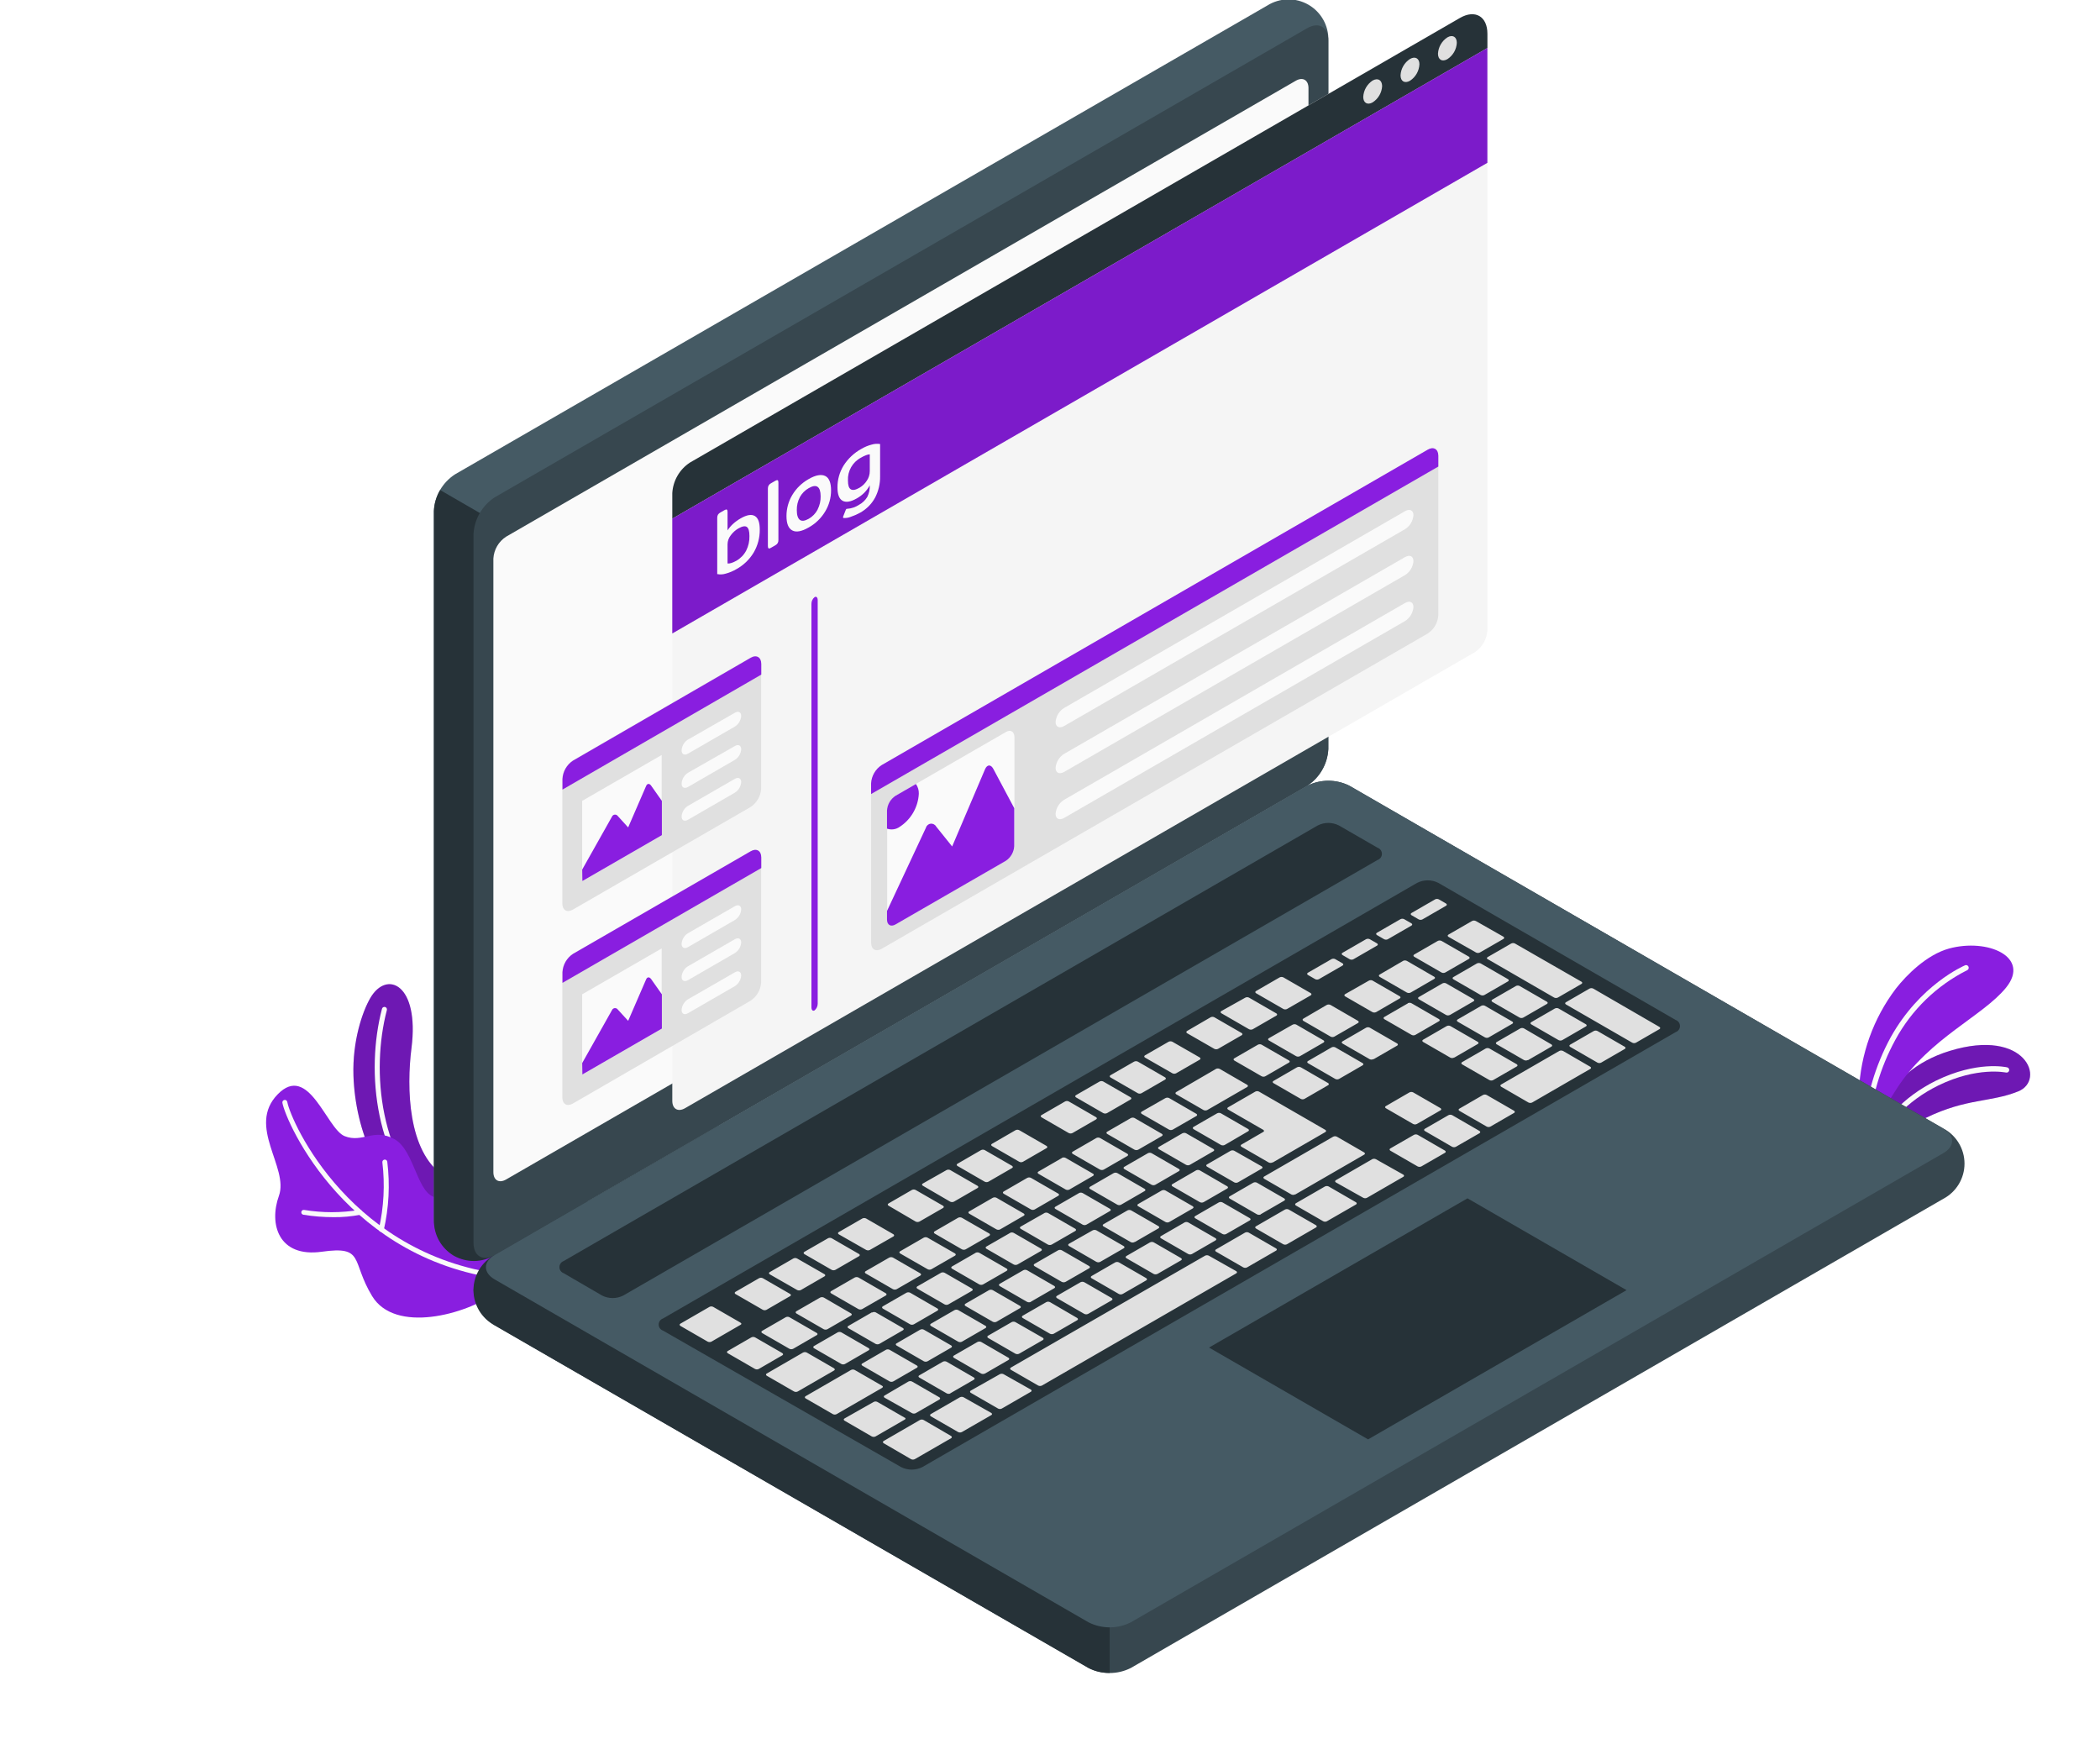
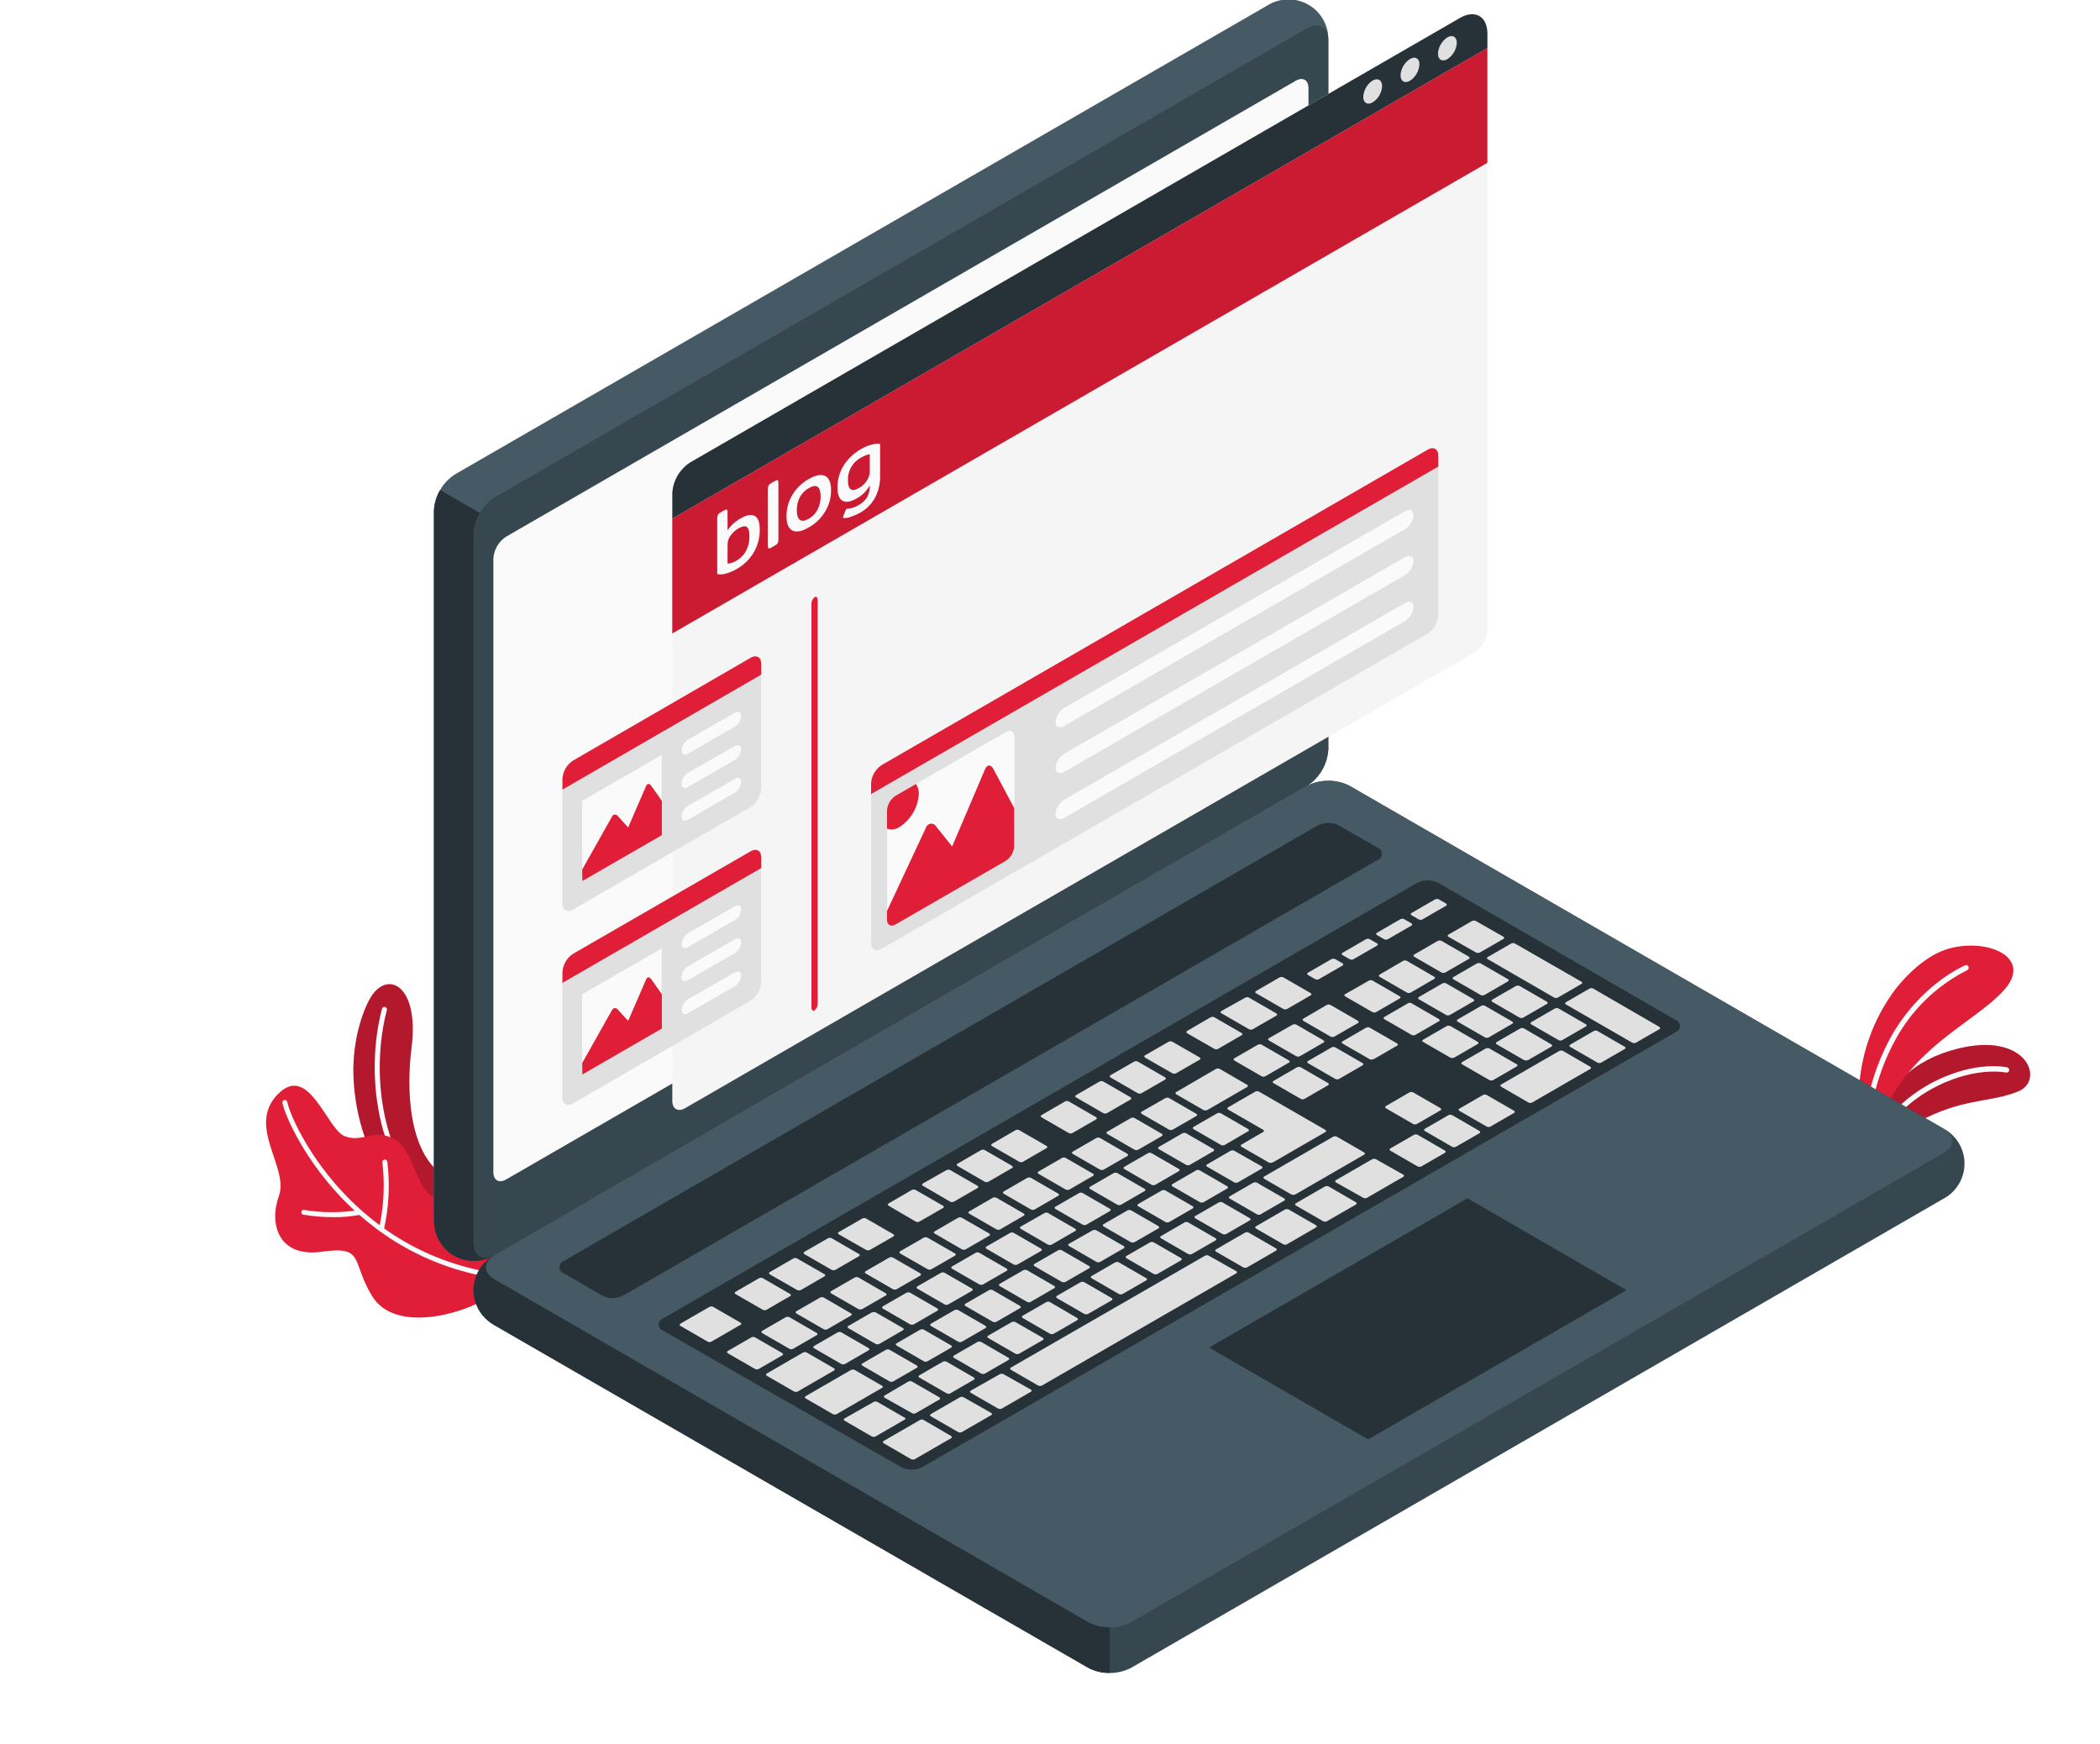
<svg xmlns="http://www.w3.org/2000/svg" viewBox="0 0 429.09 356.25">
  <g id="freepik--Plants--inject-2">
-     <path d="M419.5,309.58s1.05-5.28,9.57-9.36c8.29-4,13.07-3.07,18.76-5.36s1.6-13.05-14-8.27c-14.29,4.38-15.74,16.75-15.74,16.75Z" transform="translate(-35.45 -71.88)" style="fill:#891EE0" />
+     <path d="M419.5,309.58s1.05-5.28,9.57-9.36c8.29-4,13.07-3.07,18.76-5.36s1.6-13.05-14-8.27c-14.29,4.38-15.74,16.75-15.74,16.75Z" transform="translate(-35.45 -71.88)" style="fill:#E01E37" />
    <path d="M419.5,309.58s1.05-5.28,9.57-9.36c8.29-4,13.07-3.07,18.76-5.36s1.6-13.05-14-8.27c-14.29,4.38-15.74,16.75-15.74,16.75Z" transform="translate(-35.45 -71.88)" style="opacity:0.2" />
    <path d="M418,307.6a.51.51,0,0,1-.17,0,.55.55,0,0,1-.34-.7c2-5.72,7-11,13.52-14.22,8.36-4.09,14.31-2.79,14.56-2.73a.54.54,0,1,1-.24,1.06c-.06,0-5.85-1.26-13.84,2.65-6.25,3.06-11.1,8.14-13,13.6A.56.56,0,0,1,418,307.6Z" transform="translate(-35.45 -71.88)" style="fill:#fafafa" />
-     <path d="M418.27,303s1-3,4.85-8.87c6.64-10.18,17.47-14.63,22.21-20.45,5.1-6.28-3.72-10.16-11.65-8-4.54,1.26-8.68,5.4-10.85,8.19a37.36,37.36,0,0,0-7.55,21Z" transform="translate(-35.45 -71.88)" style="fill:#891EE0" />
+     <path d="M418.27,303s1-3,4.85-8.87c6.64-10.18,17.47-14.63,22.21-20.45,5.1-6.28-3.72-10.16-11.65-8-4.54,1.26-8.68,5.4-10.85,8.19a37.36,37.36,0,0,0-7.55,21Z" transform="translate(-35.45 -71.88)" style="fill:#E01E37" />
    <path d="M416.78,303.24h0a.55.55,0,0,1-.53-.56,46.17,46.17,0,0,1,5.51-18.85c6-10.77,14.9-14.6,15.28-14.76a.55.55,0,0,1,.42,1,34.18,34.18,0,0,0-14.75,14.28,44.93,44.93,0,0,0-5.37,18.35A.55.55,0,0,1,416.78,303.24Z" transform="translate(-35.45 -71.88)" style="fill:#fafafa" />
-     <path d="M126,312c-7.19-4.83-7.51-17.83-6.47-26,1.65-13-5-16-8.39-10.26-1.64,2.79-3.7,8.85-3.47,15.91.37,11.06,5.16,24.29,16.76,29.09Z" transform="translate(-35.45 -71.88)" style="fill:#891EE0" />
+     <path d="M126,312c-7.19-4.83-7.51-17.83-6.47-26,1.65-13-5-16-8.39-10.26-1.64,2.79-3.7,8.85-3.47,15.91.37,11.06,5.16,24.29,16.76,29.09Z" transform="translate(-35.45 -71.88)" style="fill:#E01E37" />
    <path d="M126,312c-7.19-4.83-7.51-17.83-6.47-26,1.65-13-5-16-8.39-10.26-1.64,2.79-3.7,8.85-3.47,15.91.37,11.06,5.16,24.29,16.76,29.09Z" transform="translate(-35.45 -71.88)" style="opacity:0.2" />
    <path d="M124.52,320a.49.49,0,0,1-.32-.12c-12.17-10.41-14.08-29-10.7-41.89a.5.5,0,1,1,1,.25c-3.3,12.59-1.47,30.75,10.38,40.88a.49.49,0,0,1,.05.7A.48.48,0,0,1,124.52,320Z" transform="translate(-35.45 -71.88)" style="fill:#fafafa" />
-     <path d="M136.81,336c-6.26,4.5-20.65,8.39-25.33.68-4.35-7.17-1.44-10.3-10.27-9.06S90.35,322,92.44,316.2s-6.61-14.19-.26-20.73,10,7.06,13.68,8.53,5.93-1.7,10.17.61,4.65,11.76,8.78,11.94c6.76.31,18.14.26,19,6.29S136.81,336,136.81,336Z" transform="translate(-35.45 -71.88)" style="fill:#891EE0" />
+     <path d="M136.81,336c-6.26,4.5-20.65,8.39-25.33.68-4.35-7.17-1.44-10.3-10.27-9.06S90.35,322,92.44,316.2s-6.61-14.19-.26-20.73,10,7.06,13.68,8.53,5.93-1.7,10.17.61,4.65,11.76,8.78,11.94c6.76.31,18.14.26,19,6.29S136.81,336,136.81,336Z" transform="translate(-35.45 -71.88)" style="fill:#E01E37" />
    <path d="M139.4,333.36h-.05c-32.75-3.42-45.42-32-46.2-36.16a.5.5,0,1,1,1-.18c.76,4.09,13.17,32,45.32,35.35a.5.5,0,0,1,.45.55A.51.51,0,0,1,139.4,333.36Z" transform="translate(-35.45 -71.88)" style="fill:#fafafa" />
    <path d="M103.59,320.56a38.35,38.35,0,0,1-6.17-.5.5.5,0,0,1-.4-.58.49.49,0,0,1,.58-.4,34.71,34.71,0,0,0,11.28,0,.51.51,0,0,1,.6.39.5.5,0,0,1-.39.59A26.85,26.85,0,0,1,103.59,320.56Z" transform="translate(-35.45 -71.88)" style="fill:#fafafa" />
    <path d="M113.36,323.55h-.11a.5.5,0,0,1-.38-.59,40,40,0,0,0,.71-13.58.5.5,0,0,1,1-.16,40.31,40.31,0,0,1-.72,14A.5.5,0,0,1,113.36,323.55Z" transform="translate(-35.45 -71.88)" style="fill:#fafafa" />
  </g>
  <g id="freepik--Device--inject-2">
    <path d="M132.2,335.47a9.29,9.29,0,0,0,4.33,7.19l121.33,70a9.57,9.57,0,0,0,8.66,0l166-95.85a8.13,8.13,0,0,0,0-14.38L311.2,232.43a9.57,9.57,0,0,0-8.66,0l-166,95.85A9.29,9.29,0,0,0,132.2,335.47Z" transform="translate(-35.45 -71.88)" style="fill:#37474f" />
    <path d="M182.26,301.88l-45.73,26.4a8.13,8.13,0,0,0,0,14.38l121.33,70a8.83,8.83,0,0,0,4.33,1V301.88Z" transform="translate(-35.45 -71.88)" style="fill:#263238" />
    <path d="M128.14,328.43a9.25,9.25,0,0,1-4.06-7.34V176.3a9.55,9.55,0,0,1,4.33-7.5L294.41,73a8.14,8.14,0,0,1,12.46,7.19V224.93a9.56,9.56,0,0,1-4.33,7.5l-166,95.85A9.27,9.27,0,0,1,128.14,328.43Z" transform="translate(-35.45 -71.88)" style="fill:#455a64" />
    <path d="M144.39,183l-19-11a8.83,8.83,0,0,0-1.26,4.26V321.09a8.14,8.14,0,0,0,12.45,7.19l18.93-10.93Z" transform="translate(-35.45 -71.88)" style="fill:#263238" />
    <path d="M132.2,181V325.78c0,2.76,1.94,3.88,4.33,2.5l166-95.85a9.56,9.56,0,0,0,4.33-7.5V80.15c0-2.76-1.94-3.88-4.33-2.5l-166,95.84A9.59,9.59,0,0,0,132.2,181Z" transform="translate(-35.45 -71.88)" style="fill:#37474f" />
    <path d="M136.53,333.28l121.33,70.05a9.57,9.57,0,0,0,8.66,0l166-95.85c2.4-1.38,2.4-3.62,0-5L311.2,232.43a9.57,9.57,0,0,0-8.66,0l-166,95.85C134.14,329.66,134.14,331.9,136.53,333.28Z" transform="translate(-35.45 -71.88)" style="fill:#455a64" />
    <path d="M138.86,181.53,300.21,88.38c1.43-.83,2.6-.16,2.6,1.5V215.21a5.76,5.76,0,0,1-2.6,4.5L138.86,312.86c-1.44.83-2.6.16-2.6-1.5V186A5.73,5.73,0,0,1,138.86,181.53Z" transform="translate(-35.45 -71.88)" style="fill:#fafafa" />
    <path d="M150.61,329.53l154.09-89a4.79,4.79,0,0,1,4.33,0l7.89,4.55a1.32,1.32,0,0,1,0,2.5L162.8,336.57a4.79,4.79,0,0,1-4.33,0L150.61,332A1.32,1.32,0,0,1,150.61,329.53Z" transform="translate(-35.45 -71.88)" style="fill:#263238" />
    <path d="M170.92,341.26l154.09-89a4.79,4.79,0,0,1,4.33,0l48.48,28a1.32,1.32,0,0,1,0,2.5L223.91,371.62a4.81,4.81,0,0,1-4.34,0l-48.64-27.88A1.31,1.31,0,0,1,170.92,341.26Z" transform="translate(-35.45 -71.88)" style="fill:#263238" />
    <path d="M309.05,292.32l4.83-2.79c.2-.12.19-.32,0-.44l-5.58-3.22a.84.84,0,0,0-.77,0l-4.82,2.79c-.21.11-.2.31,0,.44l5.58,3.22A.84.84,0,0,0,309.05,292.32Zm-9.52-11.07L294.71,284c-.21.12-.2.32,0,.45l5.58,3.22a.87.87,0,0,0,.77,0l4.83-2.79c.2-.12.19-.32,0-.44l-5.58-3.23A.87.87,0,0,0,299.53,281.25Zm-15.59,9L275.78,295c-.21.12-.19.32,0,.45l5.58,3.22a.87.87,0,0,0,.77,0l8.16-4.71c.2-.12.19-.32,0-.44l-5.58-3.23A.87.87,0,0,0,283.94,290.25Zm8.54-4.93-4.83,2.79c-.2.11-.19.31,0,.44l5.58,3.22a.84.84,0,0,0,.77,0l4.82-2.79c.21-.12.2-.32,0-.44l-5.58-3.22A.84.84,0,0,0,292.48,285.32Zm-18.93,10.93L268.73,299c-.21.12-.19.32,0,.45l5.58,3.22a.84.84,0,0,0,.77,0l4.83-2.78c.2-.12.19-.32,0-.44l-5.58-3.23A.87.87,0,0,0,273.55,296.25Zm-7.05,4.07-4.82,2.78c-.21.12-.2.32,0,.45l5.58,3.22a.87.87,0,0,0,.77,0l4.83-2.79c.2-.12.19-.32,0-.44l-5.58-3.23A.87.87,0,0,0,266.5,300.32Zm21.95,13.1,4.82-2.79c.2-.12.19-.32,0-.44L287.66,307a.84.84,0,0,0-.77,0l-4.82,2.79c-.21.11-.19.31,0,.44l5.58,3.22A.84.84,0,0,0,288.45,313.42Zm-7.06,4.07,4.83-2.79c.2-.12.19-.31,0-.44L280.61,311a.84.84,0,0,0-.77,0L275,313.81c-.21.11-.19.31,0,.44l5.58,3.22A.84.84,0,0,0,281.39,317.49Zm-7.05,4.07,4.83-2.79c.2-.11.19-.31,0-.44l-5.58-3.22a.84.84,0,0,0-.77,0L268,317.88c-.21.12-.2.32,0,.44l5.58,3.22A.84.84,0,0,0,274.34,321.56Zm-7,4.07,4.83-2.79c.2-.11.19-.31,0-.44l-5.58-3.22a.84.84,0,0,0-.77,0L260.92,322c-.21.12-.2.32,0,.44l5.58,3.22A.84.84,0,0,0,267.29,325.63ZM302,296.39l4.82-2.79c.21-.12.2-.31,0-.44l-5.58-3.22a.84.84,0,0,0-.77,0l-4.82,2.79c-.21.12-.2.31,0,.44l5.58,3.22A.84.84,0,0,0,302,296.39Zm-6.5,13,10.76-6.22c.2-.12.19-.32,0-.44l-13.55-7.82a.84.84,0,0,0-.77,0l-5.56,3.21c-.21.12-.2.32,0,.45l7.18,4.14c.22.13.23.33,0,.44l-4.45,2.58c-.2.11-.19.31,0,.44l5.58,3.22A.87.87,0,0,0,295.5,309.35Zm-36.05-5-4.82,2.79c-.21.11-.2.31,0,.44l5.58,3.22a.87.87,0,0,0,.77,0l4.83-2.79c.2-.12.19-.32,0-.44l-5.58-3.22A.84.84,0,0,0,259.45,304.39Zm-7,4.07-4.83,2.79c-.2.12-.19.31,0,.44l5.58,3.22a.84.84,0,0,0,.77,0l4.82-2.79c.21-.12.2-.32,0-.44l-5.58-3.22A.84.84,0,0,0,252.4,308.46Zm-35.24,45.65a.84.84,0,0,0,.77,0l4.83-2.79c.2-.12.19-.32,0-.44l-5.58-3.22a.84.84,0,0,0-.77,0l-4.82,2.79c-.21.12-.2.31,0,.44ZM196,341l-4.83,2.79c-.2.11-.19.31,0,.44l5.58,3.22a.87.87,0,0,0,.77,0l4.82-2.79c.21-.12.2-.32,0-.44l-5.58-3.22A.84.84,0,0,0,196,341Zm11.35,9.55a.84.84,0,0,0,.77,0l4.82-2.79c.21-.12.19-.31,0-.44l-5.57-3.22a.84.84,0,0,0-.77,0l-4.83,2.79c-.2.12-.19.31,0,.44Zm22.27,6,4.83-2.79c.2-.12.19-.32,0-.44l-5.58-3.23a.87.87,0,0,0-.77,0l-4.82,2.79c-.21.11-.2.31,0,.44l5.58,3.22A.84.84,0,0,0,229.61,356.59Zm-7.82,4.05a.84.84,0,0,0,.77,0l4.83-2.79c.2-.12.19-.32,0-.44l-5.58-3.22a.84.84,0,0,0-.77,0L216.19,357c-.21.11-.2.31,0,.44ZM203,337l-4.83,2.78c-.2.12-.19.32,0,.45l5.58,3.22a.87.87,0,0,0,.77,0l4.82-2.79c.21-.12.2-.32,0-.44L203.81,337A.87.87,0,0,0,203,337ZM238.3,316.6l-4.83,2.79c-.2.12-.19.32,0,.44l5.58,3.22a.84.84,0,0,0,.77,0l4.82-2.79c.21-.11.19-.31,0-.44l-5.57-3.22A.87.87,0,0,0,238.3,316.6Zm-28.21,16.29-4.82,2.78c-.21.12-.2.32,0,.45l5.58,3.22a.87.87,0,0,0,.77,0l4.83-2.78c.2-.12.19-.32,0-.45l-5.58-3.22A.87.87,0,0,0,210.09,332.89Zm35.26-20.36-4.83,2.79c-.2.12-.19.31,0,.44l5.58,3.22a.84.84,0,0,0,.77,0l4.82-2.79c.21-.12.2-.31,0-.44l-5.58-3.22A.84.84,0,0,0,245.35,312.53Zm-14.11,8.14-4.82,2.79c-.21.12-.19.32,0,.44l5.58,3.23a.87.87,0,0,0,.77,0l4.82-2.78c.21-.12.19-.32,0-.45L232,320.69A.87.87,0,0,0,231.24,320.67Zm-7.05,4.08-4.82,2.78c-.21.12-.19.32,0,.44L225,331.2a.85.85,0,0,0,.76,0l4.83-2.78c.2-.12.19-.32,0-.45L225,324.76A.84.84,0,0,0,224.19,324.75Zm-7.05,4.07-4.82,2.78c-.21.12-.19.32,0,.45l5.58,3.22a.87.87,0,0,0,.77,0l4.83-2.78c.2-.12.19-.32,0-.45l-5.58-3.22A.87.87,0,0,0,217.14,328.82Zm36.05,4.95L258,331c.21-.12.2-.32,0-.45l-5.58-3.22a.84.84,0,0,0-.77,0l-4.83,2.78c-.2.12-.19.32,0,.45l5.58,3.22A.87.87,0,0,0,253.19,333.77Zm61.93-61.52L310.29,275c-.2.11-.19.31,0,.44l5.58,3.22a.87.87,0,0,0,.77,0l4.82-2.79c.21-.12.2-.32,0-.44l-5.58-3.22A.84.84,0,0,0,315.12,272.25Zm-8.54,4.93L301.76,280c-.21.12-.2.32,0,.45l5.57,3.22a.84.84,0,0,0,.77,0l4.83-2.78c.2-.12.19-.32,0-.44l-5.58-3.23A.87.87,0,0,0,306.58,277.18Zm15.59-9L317.34,271c-.2.12-.19.32,0,.45l5.58,3.22a.87.87,0,0,0,.77,0l4.82-2.79c.21-.12.2-.32,0-.44l-5.58-3.23A.87.87,0,0,0,322.17,268.18Zm-36.5,37.64L290.5,303c.2-.12.19-.32,0-.44l-5.58-3.22a.84.84,0,0,0-.77,0l-4.83,2.78c-.2.12-.19.32,0,.45l5.58,3.22A.87.87,0,0,0,285.67,305.82ZM330,264.12a.87.87,0,0,0-.77,0l-4.82,2.78c-.21.12-.2.32,0,.45l5.58,3.22a.84.84,0,0,0,.77,0l4.83-2.78c.2-.12.19-.32,0-.45ZM260.24,329.7l4.82-2.78c.21-.12.2-.32,0-.45l-5.58-3.22a.87.87,0,0,0-.77,0L253.86,326c-.2.12-.19.32,0,.44l5.58,3.23A.87.87,0,0,0,260.24,329.7Zm86.47-49.92,4.83-2.79c.2-.12.19-.32,0-.44l-5.58-3.22a.84.84,0,0,0-.77,0l-4.83,2.79c-.2.11-.19.31,0,.44l5.58,3.22A.84.84,0,0,0,346.71,279.78Zm-15-.53,4.82-2.79c.21-.12.2-.32,0-.44l-5.58-3.22a.84.84,0,0,0-.77,0l-4.83,2.79c-.2.11-.19.31,0,.44l5.58,3.22A.84.84,0,0,0,331.69,279.25ZM338,268.72a.87.87,0,0,0-.77,0l-4.82,2.79c-.21.11-.2.31,0,.44l5.58,3.22a.87.87,0,0,0,.77,0l4.83-2.79c.2-.12.19-.32,0-.44Zm1.48-.85L353,275.69a.87.87,0,0,0,.77,0l4.83-2.79c.2-.12.19-.32,0-.44L345,264.65a.87.87,0,0,0-.77,0l-4.82,2.78C339.21,267.54,339.22,267.74,339.44,267.87Zm-16.35,9-4.83,2.79c-.2.11-.19.31,0,.44l5.58,3.22a.84.84,0,0,0,.77,0l4.82-2.79c.21-.12.2-.32,0-.44l-5.58-3.22A.84.84,0,0,0,323.09,276.85ZM270,307.49l-4.83,2.79c-.2.12-.19.31,0,.44l5.58,3.22a.84.84,0,0,0,.77,0l4.82-2.79c.21-.12.2-.31,0-.44l-5.58-3.22A.84.84,0,0,0,270,307.49Zm68.87-23.66a.84.84,0,0,0,.77,0l4.82-2.79c.21-.12.2-.31,0-.44l-5.58-3.22a.84.84,0,0,0-.77,0l-4.83,2.79c-.2.12-.19.31,0,.44Zm-61.82,19.59-4.83,2.79c-.2.11-.19.31,0,.44l5.58,3.22a.84.84,0,0,0,.77,0l4.82-2.79c.21-.12.2-.32,0-.44l-5.58-3.22A.84.84,0,0,0,277.07,303.42ZM224.21,350a.87.87,0,0,0,.77,0l4.83-2.79c.2-.12.19-.32,0-.44l-5.58-3.22a.84.84,0,0,0-.77,0l-4.82,2.79c-.21.11-.2.31,0,.44Zm-10.6-10-4.83,2.79c-.2.11-.19.31,0,.44l5.58,3.22a.87.87,0,0,0,.77,0l4.82-2.79c.21-.12.2-.32,0-.44l-5.58-3.22A.84.84,0,0,0,213.61,340.06ZM232,346l4.83-2.79c.2-.12.19-.32,0-.44l-5.58-3.22a.84.84,0,0,0-.77,0l-4.82,2.78c-.21.12-.19.32,0,.45l5.58,3.22A.85.85,0,0,0,232,346Zm7.06-4.07,4.82-2.79c.21-.12.19-.32,0-.45l-5.58-3.22a.87.87,0,0,0-.77,0l-4.82,2.78c-.2.12-.19.32,0,.45l5.58,3.22A.87.87,0,0,0,239.09,341.92Zm7-4.08,4.82-2.78c.21-.12.19-.32,0-.45l-5.57-3.22a.87.87,0,0,0-.77,0l-4.83,2.78c-.2.12-.19.32,0,.45l5.58,3.22A.87.87,0,0,0,246.14,337.84ZM220.66,336l-4.83,2.78c-.2.12-.19.32,0,.45l5.58,3.22a.87.87,0,0,0,.77,0l4.82-2.79c.21-.12.2-.32,0-.44L221.43,336A.87.87,0,0,0,220.66,336Zm7.05-4.07-4.83,2.78c-.2.12-.19.32,0,.45l5.58,3.22a.84.84,0,0,0,.77,0l4.83-2.78c.2-.12.19-.32,0-.45l-5.58-3.22A.87.87,0,0,0,227.71,331.92Zm28.21-16.29-4.83,2.79c-.21.12-.19.32,0,.44l5.58,3.22a.84.84,0,0,0,.77,0l4.82-2.79c.21-.11.19-.31,0-.44l-5.58-3.22A.85.85,0,0,0,255.92,315.63Zm-7.06,4.08L244,322.49c-.21.12-.19.32,0,.44l5.57,3.23a.87.87,0,0,0,.77,0l4.83-2.78c.2-.12.19-.32,0-.45l-5.58-3.22A.84.84,0,0,0,248.86,319.71ZM263,311.56l-4.83,2.79c-.2.12-.19.32,0,.44l5.58,3.22a.84.84,0,0,0,.77,0l4.82-2.79c.21-.11.19-.31,0-.44l-5.57-3.22A.84.84,0,0,0,263,311.56Zm-28.21,16.29-4.82,2.78c-.21.12-.2.32,0,.45l5.58,3.22a.87.87,0,0,0,.77,0l4.83-2.78c.2-.12.19-.32,0-.45l-5.58-3.22A.87.87,0,0,0,234.76,327.85Zm7.05-4.07L237,326.56c-.21.12-.2.32,0,.45l5.58,3.22a.87.87,0,0,0,.77,0l4.83-2.78c.2-.12.19-.32,0-.45l-5.58-3.22A.84.84,0,0,0,241.81,323.78Zm-5.15,28.74,4.83-2.79c.2-.12.19-.32,0-.44l-5.58-3.23a.87.87,0,0,0-.77,0l-4.82,2.78c-.21.12-.19.32,0,.45l5.57,3.22A.87.87,0,0,0,236.66,352.52Zm-41.37-4.18-5.58-3.22a.84.84,0,0,0-.77,0l-4.83,2.79c-.2.11-.19.31,0,.44l5.58,3.22a.84.84,0,0,0,.77,0l4.82-2.79C195.52,348.66,195.5,348.46,195.29,348.34Zm10.56,3.1-5.58-3.22a.84.84,0,0,0-.77,0l-7.42,4.29c-.2.12-.19.31,0,.44l5.58,3.22a.84.84,0,0,0,.77,0l7.42-4.29C206.09,351.76,206.07,351.57,205.85,351.44Zm-19.12-9.33-5.58-3.22a.84.84,0,0,0-.77,0l-5.94,3.43c-.21.12-.19.32,0,.45l5.58,3.22a.87.87,0,0,0,.77,0l5.93-3.43C187,342.44,187,342.24,186.73,342.11Zm4.55-2.63a.84.84,0,0,0,.77,0l4.82-2.79c.21-.12.2-.31,0-.44l-5.58-3.22a.84.84,0,0,0-.77,0l-4.83,2.79c-.2.12-.19.31,0,.44ZM215.68,355l-5.58-3.22a.84.84,0,0,0-.77,0l-9.28,5.36c-.2.12-.19.32,0,.44l5.58,3.22a.84.84,0,0,0,.77,0l9.28-5.36C215.91,355.29,215.9,355.1,215.68,355Zm4.63,6.53-5.58-3.22a.84.84,0,0,0-.77,0L208,361.69c-.2.12-.19.32,0,.44l5.58,3.23a.87.87,0,0,0,.77,0l5.94-3.43C220.54,361.82,220.53,361.63,220.31,361.5Zm23.4-52.29a.82.82,0,0,0,.76,0l4.83-2.79c.2-.11.19-.31,0-.44l-5.58-3.22a.84.84,0,0,0-.77,0l-4.82,2.79c-.21.12-.19.32,0,.44Zm-14.11,8.15a.87.87,0,0,0,.77,0l4.83-2.79c.2-.11.19-.31,0-.44l-5.58-3.22a.87.87,0,0,0-.77,0L224,313.69c-.21.12-.2.32,0,.44Zm-31.27,18.05a.87.87,0,0,0,.77,0l4.82-2.79c.21-.12.2-.32,0-.44L198.32,329a.84.84,0,0,0-.77,0l-4.83,2.79c-.2.11-.19.31,0,.44Zm38.32-22.13a.84.84,0,0,0,.77,0l4.83-2.79c.2-.11.19-.31,0-.44l-5.58-3.22a.84.84,0,0,0-.77,0l-4.82,2.79c-.21.12-.19.32,0,.44Zm-14.1,8.15a.87.87,0,0,0,.77,0l4.83-2.78c.2-.12.19-.32,0-.45L222.54,315a.84.84,0,0,0-.77,0L217,317.76c-.21.12-.2.32,0,.45ZM224.18,362a.84.84,0,0,0-.77,0L216,366.29c-.2.12-.19.32,0,.45L221.6,370a.87.87,0,0,0,.77,0l7.42-4.28c.2-.12.19-.32,0-.45Zm-11.75-34.75a.84.84,0,0,0,.77,0L218,324.5c.2-.12.19-.32,0-.45l-5.58-3.22a.87.87,0,0,0-.77,0l-4.82,2.78c-.21.12-.2.32,0,.45Zm-7.05,4.07a.87.87,0,0,0,.77,0l4.83-2.79c.2-.12.19-.32,0-.44l-5.58-3.22a.84.84,0,0,0-.77,0l-4.83,2.78c-.2.12-.19.32,0,.45ZM354.82,286.6a.87.87,0,0,0-.77,0l-11.88,6.86c-.2.12-.19.32,0,.44l5.58,3.23a.87.87,0,0,0,.77,0l11.87-6.86c.21-.11.2-.31,0-.44Zm-15.59,9a.84.84,0,0,0-.77,0l-4.82,2.79c-.21.12-.2.32,0,.44l5.58,3.22a.84.84,0,0,0,.77,0l4.83-2.79c.2-.11.19-.31,0-.44Zm-95.51,52.84,4.82-2.78c.2-.12.19-.32,0-.45L242.93,342a.87.87,0,0,0-.77,0l-4.82,2.78c-.21.12-.19.32,0,.45l5.58,3.22A.84.84,0,0,0,243.72,348.44Zm81.41-44.7a.84.84,0,0,0-.77,0l-4.83,2.78c-.2.12-.19.32,0,.45l5.58,3.22a.87.87,0,0,0,.77,0l4.82-2.78c.21-.12.2-.32,0-.45Zm36.74-21.21a.84.84,0,0,0-.77,0l-4.83,2.79c-.2.12-.19.32,0,.44l5.58,3.22a.84.84,0,0,0,.77,0l4.82-2.79c.21-.11.2-.31,0-.44Zm12.63-.85L361,273.86a.84.84,0,0,0-.77,0l-4.82,2.79c-.21.11-.2.31,0,.44l13.55,7.82a.84.84,0,0,0,.77,0l4.83-2.79C374.73,282,374.72,281.81,374.5,281.68ZM298.78,319a.87.87,0,0,0-.77,0l-5.94,3.43c-.2.11-.19.31,0,.44l5.58,3.22a.84.84,0,0,0,.77,0l5.93-3.43c.21-.12.2-.32,0-.45Zm17.81-10.28a.87.87,0,0,0-.77,0l-7.42,4.29c-.2.12-.19.32,0,.44L314,316.6a.84.84,0,0,0,.77,0l7.42-4.29c.2-.11.19-.31,0-.44Zm-34.14,19.71a.84.84,0,0,0-.77,0L242,351.29c-.21.12-.19.32,0,.45l5.58,3.22a.87.87,0,0,0,.77,0l39.7-22.92c.21-.12.2-.32,0-.45Zm-41.94,24.21a.87.87,0,0,0-.77,0L233.8,356c-.2.12-.19.31,0,.44l5.58,3.22a.84.84,0,0,0,.77,0l5.94-3.43c.2-.12.19-.32,0-.44Zm50.1-28.92a.84.84,0,0,0-.77,0l-5.93,3.43c-.21.12-.2.32,0,.45l5.58,3.22a.87.87,0,0,0,.77,0l5.94-3.43c.2-.12.19-.31,0-.44Zm-58.26,33.64a.84.84,0,0,0-.77,0l-5.94,3.43c-.21.12-.19.32,0,.45l5.58,3.22a.87.87,0,0,0,.77,0L238,361c.21-.12.2-.31,0-.44Zm74.59-43.07a.87.87,0,0,0-.77,0l-5.94,3.43c-.2.12-.19.32,0,.45l5.58,3.22a.84.84,0,0,0,.77,0l5.94-3.42c.2-.12.19-.32,0-.45Zm25.24-14.57a.87.87,0,0,0-.77,0l-4.83,2.79c-.2.12-.19.32,0,.44l5.58,3.23a.87.87,0,0,0,.77,0l4.83-2.78c.2-.12.19-.32,0-.45Zm15.45-11.22,4.82-2.79c.21-.12.2-.31,0-.44L346.85,282a.84.84,0,0,0-.77,0l-4.83,2.79c-.2.12-.19.32,0,.44l5.58,3.22A.84.84,0,0,0,347.63,288.45Zm-31.53-.2,4.83-2.79c.2-.12.19-.32,0-.44l-5.58-3.22a.84.84,0,0,0-.77,0l-4.82,2.79c-.21.11-.2.31,0,.44l5.58,3.22A.87.87,0,0,0,316.1,288.25Zm-16,27.63,14.1-8.15c.2-.11.19-.31,0-.44l-5.58-3.22a.84.84,0,0,0-.77,0l-14.1,8.14c-.21.12-.19.32,0,.45l5.58,3.22A.87.87,0,0,0,300.13,315.88Zm39.68-23.38a.84.84,0,0,0,.77,0l4.82-2.78c.21-.12.19-.32,0-.45l-5.58-3.22a.87.87,0,0,0-.77,0l-4.83,2.79c-.2.12-.19.32,0,.44Zm-7.2-4.58,4.82-2.79c.21-.11.2-.31,0-.44l-5.58-3.22a.84.84,0,0,0-.77,0l-4.83,2.79c-.2.12-.19.32,0,.44l5.58,3.22A.84.84,0,0,0,332.61,287.92Zm-39.54,32,4.83-2.79c.2-.12.19-.32,0-.44l-5.58-3.22a.84.84,0,0,0-.77,0l-4.82,2.79c-.21.11-.19.31,0,.44l5.57,3.22A.87.87,0,0,0,293.07,320Zm31.15-18.45a.84.84,0,0,0,.77,0l4.83-2.79c.2-.11.19-.31,0-.44l-5.58-3.22a.84.84,0,0,0-.77,0l-4.82,2.79c-.21.12-.2.32,0,.44Zm-66.4,38.8,4.82-2.78c.21-.12.19-.32,0-.45L257,333.85a.87.87,0,0,0-.77,0l-4.83,2.79c-.2.12-.19.32,0,.45l5.58,3.22A.87.87,0,0,0,257.82,340.3Zm7.05-4.07,4.82-2.78c.21-.12.2-.32,0-.45l-5.58-3.22a.87.87,0,0,0-.77,0l-4.83,2.79c-.2.12-.19.32,0,.44l5.58,3.22A.84.84,0,0,0,264.87,336.23Zm-14.1,8.14,4.82-2.78c.21-.12.19-.32,0-.45L250,337.92a.84.84,0,0,0-.77,0l-4.83,2.78c-.2.12-.19.32,0,.45l5.58,3.22A.87.87,0,0,0,250.77,344.37ZM279,328.09l4.83-2.79c.2-.12.19-.31,0-.44l-5.58-3.22a.84.84,0,0,0-.77,0l-4.82,2.79c-.21.12-.2.31,0,.44l5.58,3.22A.84.84,0,0,0,279,328.09Zm-7.05,4.07,4.83-2.79c.2-.11.19-.31,0-.44l-5.58-3.22a.84.84,0,0,0-.77,0l-4.83,2.79c-.2.12-.19.32,0,.44l5.58,3.22A.84.84,0,0,0,271.92,332.16ZM286,324l4.83-2.79c.2-.12.19-.31,0-.44l-5.58-3.22a.84.84,0,0,0-.77,0l-4.82,2.79c-.21.12-.19.31,0,.44l5.58,3.22A.84.84,0,0,0,286,324Zm32.26-60.23a.84.84,0,0,0,.77,0l4.83-2.79c.2-.12.19-.31,0-.44l-1.49-.86a.84.84,0,0,0-.77,0l-4.82,2.78c-.2.12-.19.32,0,.45Zm-34.69,22.4a.87.87,0,0,0,.77,0l4.82-2.78c.21-.12.2-.32,0-.45l-5.58-3.22a.84.84,0,0,0-.77,0L278,282.52c-.2.12-.19.32,0,.45Zm14.1-8.15a.84.84,0,0,0,.77,0l4.83-2.78c.2-.12.19-.32,0-.45l-5.58-3.22a.87.87,0,0,0-.77,0l-4.83,2.79c-.2.12-.19.32,0,.44ZM275,291.16a.84.84,0,0,0,.77,0l4.82-2.78c.21-.12.2-.32,0-.45L275,284.72a.87.87,0,0,0-.77,0l-4.83,2.78c-.2.12-.19.32,0,.45Zm15.66-9a.87.87,0,0,0,.77,0l4.82-2.78c.21-.12.2-.32,0-.45l-5.58-3.22a.84.84,0,0,0-.77,0L285,278.45c-.2.12-.19.32,0,.44ZM260.88,299.3a.87.87,0,0,0,.77,0l4.82-2.79c.2-.12.19-.32,0-.44l-5.58-3.22a.84.84,0,0,0-.77,0l-4.82,2.78c-.21.12-.19.32,0,.45Zm7.05-4.07a.84.84,0,0,0,.77,0l4.82-2.78c.21-.12.19-.32,0-.45l-5.57-3.22a.87.87,0,0,0-.77,0l-4.83,2.78c-.2.12-.19.32,0,.45Zm36.25-23.3a.84.84,0,0,0,.77,0l4.82-2.78c.21-.12.2-.32,0-.45l-1.49-.86a.87.87,0,0,0-.77,0l-4.82,2.78c-.21.12-.2.32,0,.45Zm21.15-12.21a.84.84,0,0,0,.77,0l4.83-2.79c.2-.12.19-.32,0-.44l-1.48-.86a.87.87,0,0,0-.77,0l-4.83,2.79c-.2.12-.19.32,0,.44Zm11.72,6.77a.87.87,0,0,0,.77,0l4.83-2.78c.2-.12.19-.32,0-.45L337,260.05a.87.87,0,0,0-.77,0l-4.82,2.78c-.21.12-.2.32,0,.45Zm17.63,17.89,4.82-2.79c.21-.12.2-.31,0-.44l-5.58-3.22a.84.84,0,0,0-.77,0l-4.83,2.79c-.2.12-.19.31,0,.44l5.58,3.22A.84.84,0,0,0,354.68,284.38Zm-43.45-16.52a.84.84,0,0,0,.77,0l4.83-2.79c.2-.11.19-.31,0-.44l-1.49-.86a.87.87,0,0,0-.77,0l-4.82,2.78c-.21.12-.19.32,0,.45Zm-57.41,35.51a.87.87,0,0,0,.77,0l4.83-2.79c.2-.12.19-.32,0-.44l-5.58-3.22a.84.84,0,0,0-.77,0l-4.82,2.79c-.21.11-.19.31,0,.44Z" transform="translate(-35.45 -71.88)" style="fill:#e0e0e0" />
    <polygon points="247.04 275.32 299.85 244.83 332.35 263.59 279.54 294.08 247.04 275.32" style="fill:#263238" />
  </g>
  <g id="freepik--Screen--inject-2">
    <path d="M176.42,166.39,333.77,75.54c3.08-1.78,5.6-.32,5.6,3.23V200.65a5.79,5.79,0,0,1-2.6,4.5L175.42,298.3c-1.43.82-2.6.15-2.6-1.5V172.62A8,8,0,0,1,176.42,166.39Z" transform="translate(-35.45 -71.88)" style="fill:#f5f5f5" />
    <path d="M339.37,81.69V78.77c0-3.55-2.52-5-5.6-3.23L176.42,166.39a8,8,0,0,0-3.6,6.23v5.23Z" transform="translate(-35.45 -71.88)" style="fill:#263238" />
    <path d="M315.9,88.34A4.29,4.29,0,0,0,314,91.68c0,1.23.87,1.73,1.93,1.11a4.22,4.22,0,0,0,1.93-3.33C317.83,88.23,317,87.73,315.9,88.34Z" transform="translate(-35.45 -71.88)" style="fill:#e0e0e0" />
    <path d="M323.55,83.93a4.24,4.24,0,0,0-1.93,3.34c0,1.23.86,1.72,1.93,1.11A4.27,4.27,0,0,0,325.48,85C325.48,83.81,324.61,83.31,323.55,83.93Z" transform="translate(-35.45 -71.88)" style="fill:#e0e0e0" />
    <path d="M331.2,79.51a4.26,4.26,0,0,0-1.93,3.34c0,1.23.86,1.73,1.93,1.11a4.24,4.24,0,0,0,1.92-3.33C333.12,79.4,332.26,78.9,331.2,79.51Z" transform="translate(-35.45 -71.88)" style="fill:#e0e0e0" />
-     <polygon points="137.37 105.97 137.37 129.42 303.91 33.27 303.91 9.81 137.37 105.97" style="fill:#891EE0" />
+     <polygon points="137.37 105.97 137.37 129.42 303.91 33.27 303.91 9.81 137.37 105.97" style="fill:#E01E37" />
    <polygon points="137.37 105.97 137.37 129.42 303.91 33.27 303.91 9.81 137.37 105.97" style="opacity:0.1" />
    <path d="M183.73,189.08a3.51,3.51,0,0,1-1.73.09V177.68a1.36,1.36,0,0,1,.14-.63,1.31,1.31,0,0,1,.48-.45l.86-.49c.22-.13.38-.17.48-.11s.15.21.15.46v3.78a6.66,6.66,0,0,1,1.14-1.34,8.51,8.51,0,0,1,1.52-1.1c1.26-.73,2.23-.9,2.92-.49s1,1.34,1,2.78a9.09,9.09,0,0,1-1.2,4.61,9.43,9.43,0,0,1-3.55,3.45A8.69,8.69,0,0,1,183.73,189.08Zm4.18-4.69a6.23,6.23,0,0,0,.67-3c0-1-.18-1.6-.53-1.85s-.94-.15-1.77.33a5,5,0,0,0-1.51,1.37,3,3,0,0,0-.66,1.82V187a1.69,1.69,0,0,0,.78-.1,5.51,5.51,0,0,0,1-.44A5.18,5.18,0,0,0,187.91,184.39Z" transform="translate(-35.45 -71.88)" style="fill:#fafafa" />
    <path d="M192.5,183.91c-.1-.07-.15-.21-.15-.45V171.7a1.25,1.25,0,0,1,.15-.63,1.17,1.17,0,0,1,.48-.45l.89-.51c.22-.13.38-.16.48-.11s.15.21.15.46v11.76a1.17,1.17,0,0,1-.14.61,1.22,1.22,0,0,1-.49.46l-.89.51C192.75,183.93,192.59,184,192.5,183.91Z" transform="translate(-35.45 -71.88)" style="fill:#fafafa" />
    <path d="M197.33,180.25c-.79-.43-1.18-1.4-1.18-2.93a8.34,8.34,0,0,1,1.18-4.3,9.06,9.06,0,0,1,3.37-3.27c1.45-.84,2.58-1,3.37-.62s1.19,1.4,1.19,2.93a8.25,8.25,0,0,1-1.19,4.3,9.08,9.08,0,0,1-3.37,3.28C199.24,180.48,198.12,180.68,197.33,180.25Zm5.18-4.28a5.58,5.58,0,0,0,.62-2.68c0-1-.21-1.65-.62-1.94s-1-.2-1.81.26a4.68,4.68,0,0,0-1.81,1.83,5.45,5.45,0,0,0-.63,2.66q0,1.52.63,2c.42.3,1,.22,1.81-.23A4.66,4.66,0,0,0,202.51,176Z" transform="translate(-35.45 -71.88)" style="fill:#fafafa" />
    <path d="M209.29,177.47a3.41,3.41,0,0,1-1.41.25c-.18,0-.22-.13-.13-.35l.48-1.23a.7.7,0,0,1,.2-.31.33.33,0,0,1,.17,0A5,5,0,0,0,211,175a4.4,4.4,0,0,0,1.65-1.57,4.82,4.82,0,0,0,.52-2.4,6.75,6.75,0,0,1-1.1,1.5,7,7,0,0,1-1.52,1.16c-1.25.72-2.23.89-2.93.51s-1.05-1.3-1.05-2.73a8.37,8.37,0,0,1,1.25-4.47,10,10,0,0,1,3.62-3.4,8.19,8.19,0,0,1,2.14-.89,3.83,3.83,0,0,1,1.7-.11v6.65a9.16,9.16,0,0,1-1,4.26,7.76,7.76,0,0,1-3.1,3.13A11.84,11.84,0,0,1,209.29,177.47Zm3.29-7.4a3.47,3.47,0,0,0,.59-1.92V164.7a2.62,2.62,0,0,0-.81.2,6.69,6.69,0,0,0-1,.49,5,5,0,0,0-2.65,4.65c0,1,.19,1.56.58,1.81s1,.13,1.78-.32A4.46,4.46,0,0,0,212.58,170.07Z" transform="translate(-35.45 -71.88)" style="fill:#fafafa" />
-     <path d="M201.25,195.26v82.43c0,.55.29.83.64.62a1.79,1.79,0,0,0,.64-1.39V194.49c0-.55-.29-.82-.64-.61A1.75,1.75,0,0,0,201.25,195.26Z" transform="translate(-35.45 -71.88)" style="fill:#891EE0" />
+     <path d="M201.25,195.26v82.43c0,.55.29.83.64.62a1.79,1.79,0,0,0,.64-1.39V194.49c0-.55-.29-.82-.64-.61A1.75,1.75,0,0,0,201.25,195.26Z" transform="translate(-35.45 -71.88)" style="fill:#E01E37" />
    <path d="M152.51,227.24l36.29-21c1.2-.69,2.17-.13,2.17,1.25v25.53a4.78,4.78,0,0,1-2.17,3.75l-36.29,20.95c-1.19.69-2.16.13-2.16-1.25V231A4.8,4.8,0,0,1,152.51,227.24Z" transform="translate(-35.45 -71.88)" style="fill:#e0e0e0" />
-     <path d="M191,207.53c0-1.38-1-1.94-2.17-1.25l-36.29,21a4.8,4.8,0,0,0-2.16,3.75v2.17L191,209.71Z" transform="translate(-35.45 -71.88)" style="fill:#891EE0" />
+     <path d="M191,207.53c0-1.38-1-1.94-2.17-1.25l-36.29,21a4.8,4.8,0,0,0-2.16,3.75v2.17L191,209.71Z" transform="translate(-35.45 -71.88)" style="fill:#E01E37" />
    <polygon points="118.95 163.63 135.2 154.25 135.2 170.67 118.95 180.05 118.95 163.63" style="fill:#fafafa" />
-     <path d="M154.41,249.54l6.09-10.82a.68.68,0,0,1,1.17-.13l2.13,2.34,3.67-8.47c.22-.51.65-.56,1-.1l2.22,3.15v7l-16.25,9.38Z" transform="translate(-35.45 -71.88)" style="fill:#891EE0" />
+     <path d="M154.41,249.54l6.09-10.82a.68.68,0,0,1,1.17-.13l2.13,2.34,3.67-8.47c.22-.51.65-.56,1-.1l2.22,3.15v7l-16.25,9.38Z" transform="translate(-35.45 -71.88)" style="fill:#E01E37" />
    <path d="M174.72,225.2c0,.78.58,1.08,1.3.66l9.58-5.53a2.81,2.81,0,0,0,1.3-2.17c0-.78-.58-1.08-1.29-.66L176,223A2.78,2.78,0,0,0,174.72,225.2Z" transform="translate(-35.45 -71.88)" style="fill:#fafafa" />
    <path d="M174.72,232c0,.78.58,1.08,1.3.67l9.58-5.54a2.79,2.79,0,0,0,1.3-2.17c0-.78-.58-1.07-1.29-.66L176,229.78A2.81,2.81,0,0,0,174.72,232Z" transform="translate(-35.45 -71.88)" style="fill:#fafafa" />
    <path d="M174.72,238.7c0,.79.58,1.08,1.3.67l9.58-5.54a2.77,2.77,0,0,0,1.3-2.16c0-.78-.58-1.08-1.29-.67L176,236.54A2.77,2.77,0,0,0,174.72,238.7Z" transform="translate(-35.45 -71.88)" style="fill:#fafafa" />
    <path d="M152.51,266.76l36.29-20.95c1.2-.69,2.17-.13,2.17,1.25v25.53a4.78,4.78,0,0,1-2.17,3.75l-36.29,21c-1.19.69-2.16.13-2.16-1.25V270.51A4.8,4.8,0,0,1,152.51,266.76Z" transform="translate(-35.45 -71.88)" style="fill:#e0e0e0" />
-     <path d="M191,247.06c0-1.38-1-1.94-2.17-1.25l-36.29,20.95a4.8,4.8,0,0,0-2.16,3.75v2.18L191,249.23Z" transform="translate(-35.45 -71.88)" style="fill:#891EE0" />
+     <path d="M191,247.06c0-1.38-1-1.94-2.17-1.25l-36.29,20.95a4.8,4.8,0,0,0-2.16,3.75v2.18L191,249.23Z" transform="translate(-35.45 -71.88)" style="fill:#E01E37" />
    <polygon points="118.95 203.15 135.2 193.77 135.2 210.19 118.95 219.57 118.95 203.15" style="fill:#fafafa" />
-     <path d="M154.41,289.07l6.09-10.82a.68.68,0,0,1,1.17-.13l2.13,2.33,3.67-8.47c.22-.51.65-.55,1-.1l2.22,3.15v7l-16.25,9.38Z" transform="translate(-35.45 -71.88)" style="fill:#891EE0" />
+     <path d="M154.41,289.07l6.09-10.82a.68.68,0,0,1,1.17-.13l2.13,2.33,3.67-8.47c.22-.51.65-.55,1-.1l2.22,3.15v7l-16.25,9.38Z" transform="translate(-35.45 -71.88)" style="fill:#E01E37" />
    <path d="M174.72,264.72c0,.78.58,1.08,1.3.67l9.58-5.54a2.77,2.77,0,0,0,1.3-2.16c0-.79-.58-1.08-1.29-.67L176,262.56A2.77,2.77,0,0,0,174.72,264.72Z" transform="translate(-35.45 -71.88)" style="fill:#fafafa" />
    <path d="M174.72,271.47c0,.79.58,1.08,1.3.67l9.58-5.54a2.77,2.77,0,0,0,1.3-2.16c0-.78-.58-1.08-1.29-.67L176,269.31A2.77,2.77,0,0,0,174.72,271.47Z" transform="translate(-35.45 -71.88)" style="fill:#fafafa" />
    <path d="M174.72,278.23c0,.78.58,1.08,1.3.66l9.58-5.53a2.81,2.81,0,0,0,1.3-2.17c0-.78-.58-1.08-1.29-.66L176,276.06A2.81,2.81,0,0,0,174.72,278.23Z" transform="translate(-35.45 -71.88)" style="fill:#fafafa" />
    <path d="M215.61,228.19l111.57-64.41c1.19-.69,2.16-.13,2.16,1.25v32.53a4.8,4.8,0,0,1-2.16,3.75L215.61,265.72c-1.2.69-2.17.13-2.17-1.25V231.94A4.78,4.78,0,0,1,215.61,228.19Z" transform="translate(-35.45 -71.88)" style="fill:#e0e0e0" />
-     <path d="M329.34,165c0-1.38-1-1.94-2.16-1.25L215.61,228.19a4.78,4.78,0,0,0-2.17,3.75v2.17l115.9-66.91Z" transform="translate(-35.45 -71.88)" style="fill:#891EE0" />
+     <path d="M329.34,165c0-1.38-1-1.94-2.16-1.25L215.61,228.19a4.78,4.78,0,0,0-2.17,3.75v2.17l115.9-66.91Z" transform="translate(-35.45 -71.88)" style="fill:#E01E37" />
    <path d="M241,221.43l-22.54,13a3.86,3.86,0,0,0-1.73,3v22.28c0,1.1.78,1.55,1.73,1l22.54-13a3.85,3.85,0,0,0,1.73-3V222.43C242.69,221.33,241.91,220.88,241,221.43Z" transform="translate(-35.45 -71.88)" style="fill:#fafafa" />
-     <path d="M224.64,241,216.69,258v1.76c0,1.1.78,1.55,1.73,1l22.54-13a3.85,3.85,0,0,0,1.73-3V237l-4.26-8c-.52-1-1.29-.95-1.72.07L230,244.82l-3.26-4.06A1.14,1.14,0,0,0,224.64,241Z" transform="translate(-35.45 -71.88)" style="fill:#891EE0" />
-     <path d="M219.3,240.8a8.6,8.6,0,0,0,3.89-6.74,3.25,3.25,0,0,0-.59-2l-4.18,2.41a3.86,3.86,0,0,0-1.73,3v3.71A2.84,2.84,0,0,0,219.3,240.8Z" transform="translate(-35.45 -71.88)" style="fill:#891EE0" />
+     <path d="M224.64,241,216.69,258v1.76c0,1.1.78,1.55,1.73,1l22.54-13a3.85,3.85,0,0,0,1.73-3V237l-4.26-8c-.52-1-1.29-.95-1.72.07L230,244.82l-3.26-4.06A1.14,1.14,0,0,0,224.64,241Z" transform="translate(-35.45 -71.88)" style="fill:#E01E37" />
+     <path d="M219.3,240.8a8.6,8.6,0,0,0,3.89-6.74,3.25,3.25,0,0,0-.59-2l-4.18,2.41a3.86,3.86,0,0,0-1.73,3v3.71A2.84,2.84,0,0,0,219.3,240.8Z" transform="translate(-35.45 -71.88)" style="fill:#E01E37" />
    <path d="M252.87,216.53l69.66-40.21c1-.56,1.73-.18,1.73.84a3.69,3.69,0,0,1-1.73,2.84l-69.66,40.22c-1,.55-1.73.17-1.73-.85A3.69,3.69,0,0,1,252.87,216.53Z" transform="translate(-35.45 -71.88)" style="fill:#fafafa" />
    <path d="M252.87,225.91l69.66-40.21c1-.56,1.73-.18,1.73.84a3.69,3.69,0,0,1-1.73,2.84L252.87,229.6c-1,.55-1.73.17-1.73-.85A3.7,3.7,0,0,1,252.87,225.91Z" transform="translate(-35.45 -71.88)" style="fill:#fafafa" />
    <path d="M252.87,235.29l69.66-40.21c1-.56,1.73-.18,1.73.84a3.72,3.72,0,0,1-1.73,2.85L252.87,239c-1,.55-1.73.17-1.73-.85A3.7,3.7,0,0,1,252.87,235.29Z" transform="translate(-35.45 -71.88)" style="fill:#fafafa" />
  </g>
</svg>
